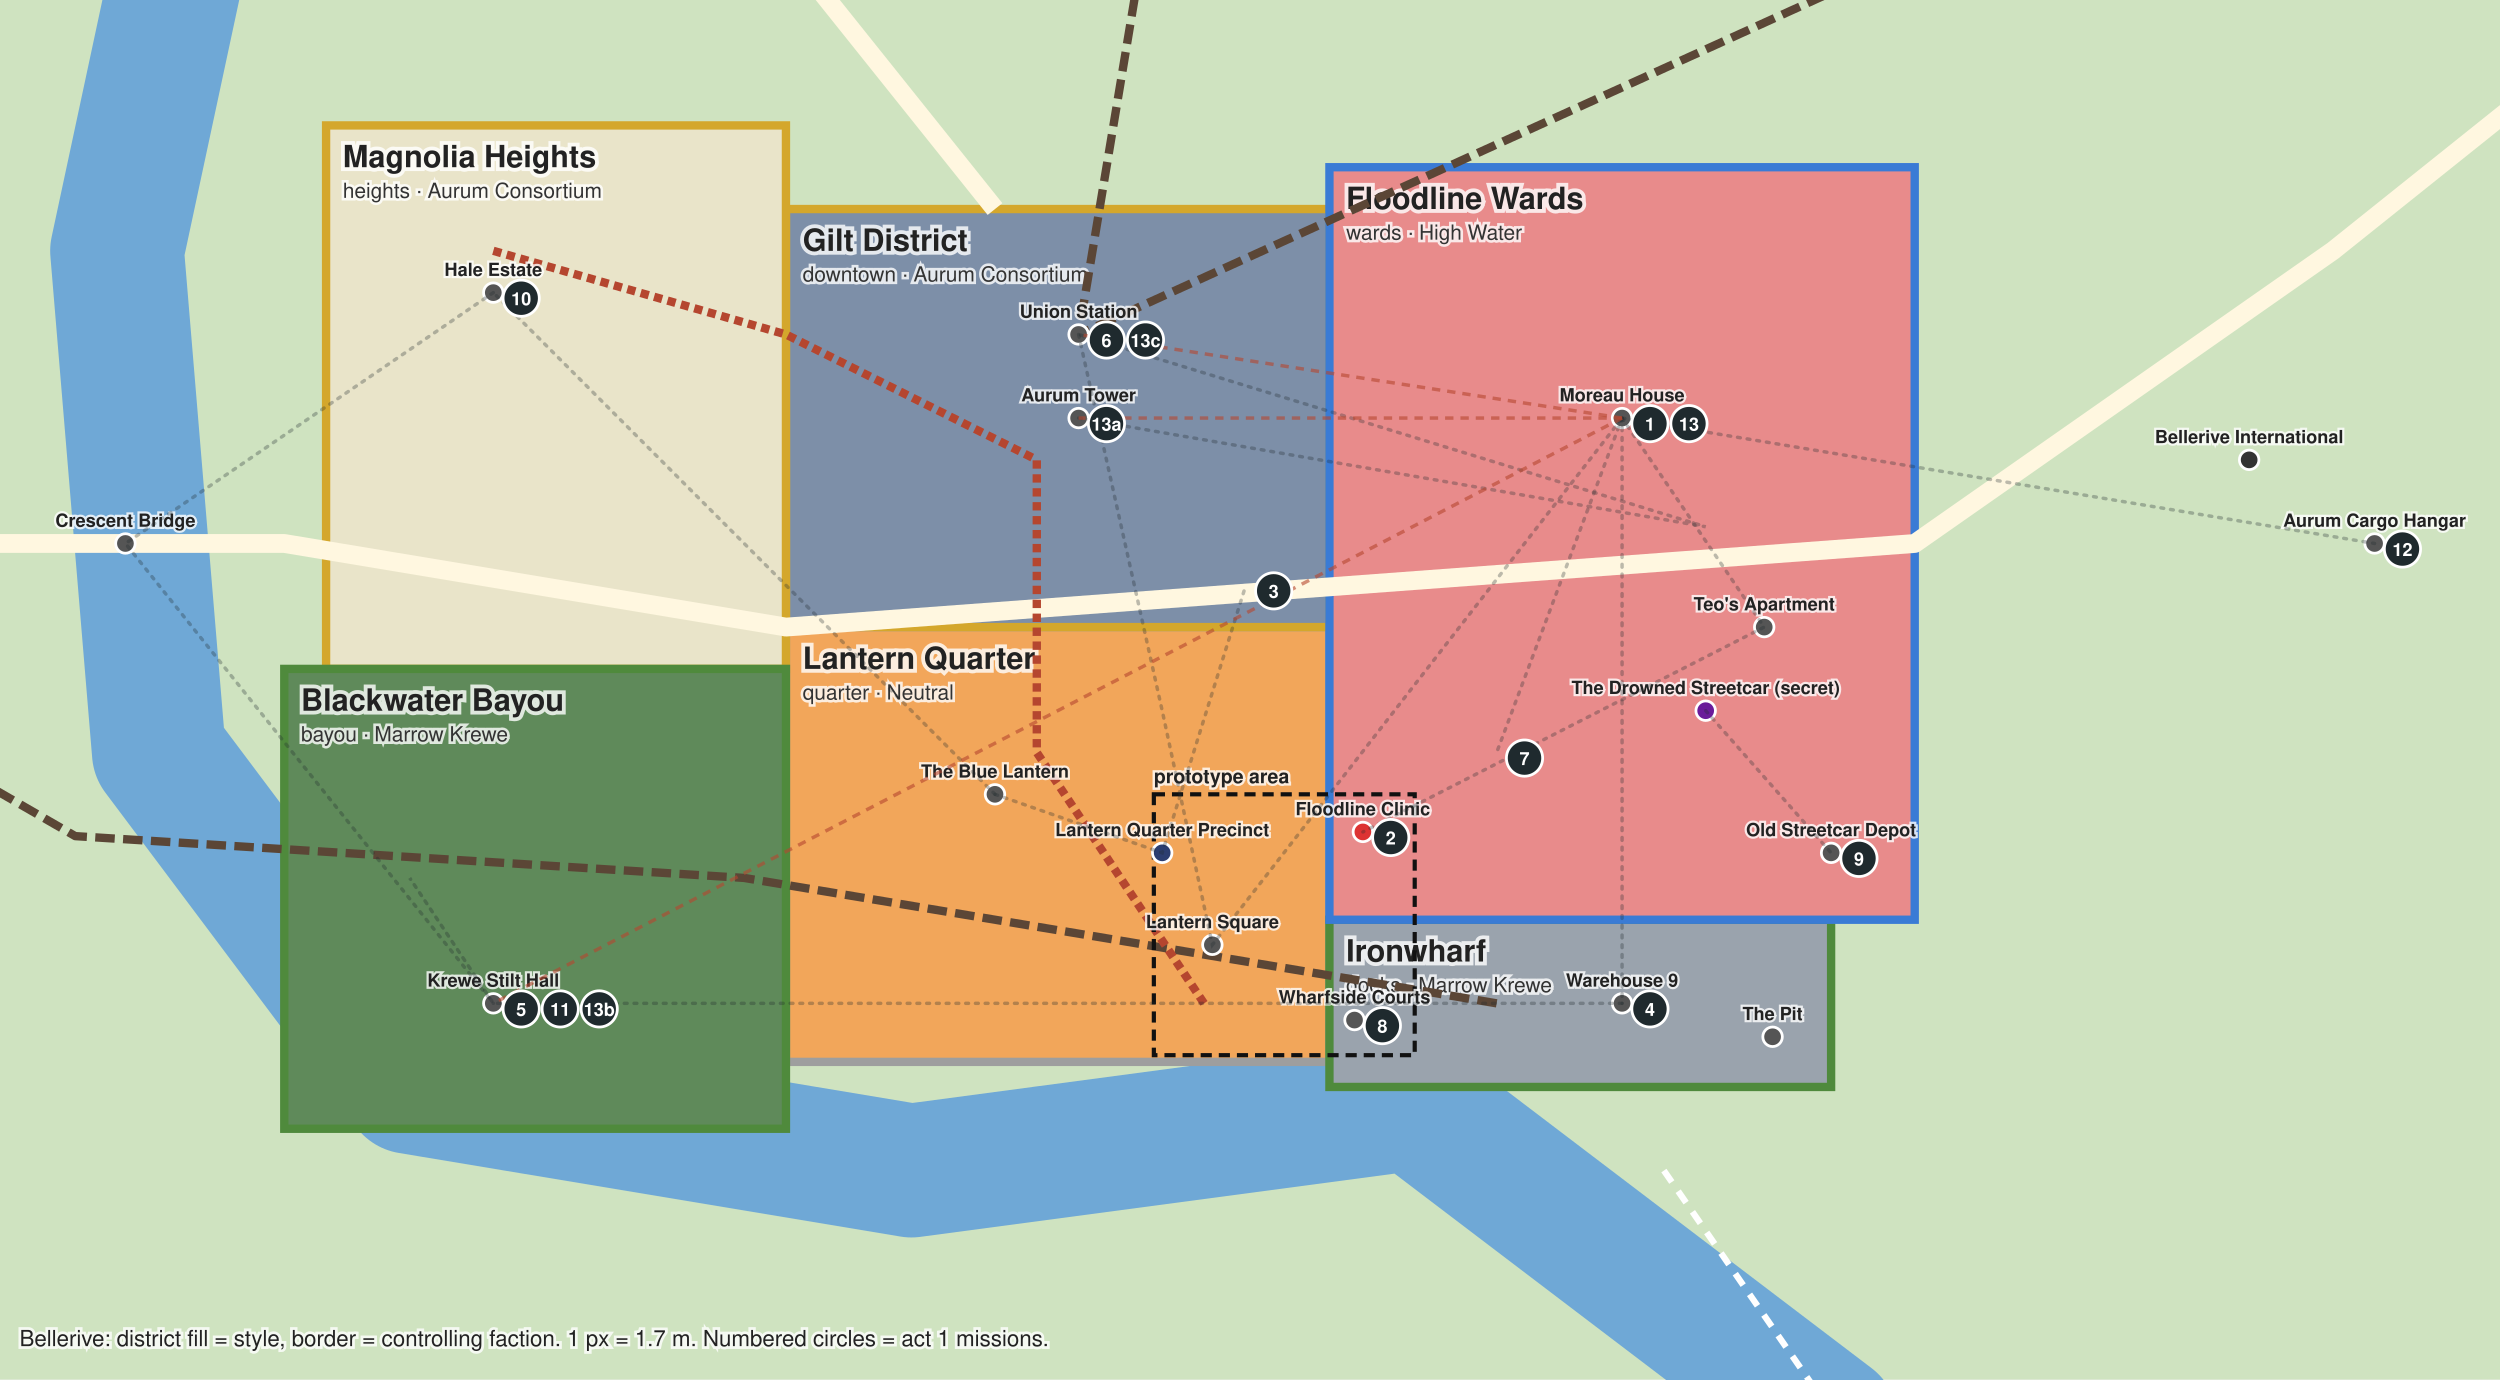
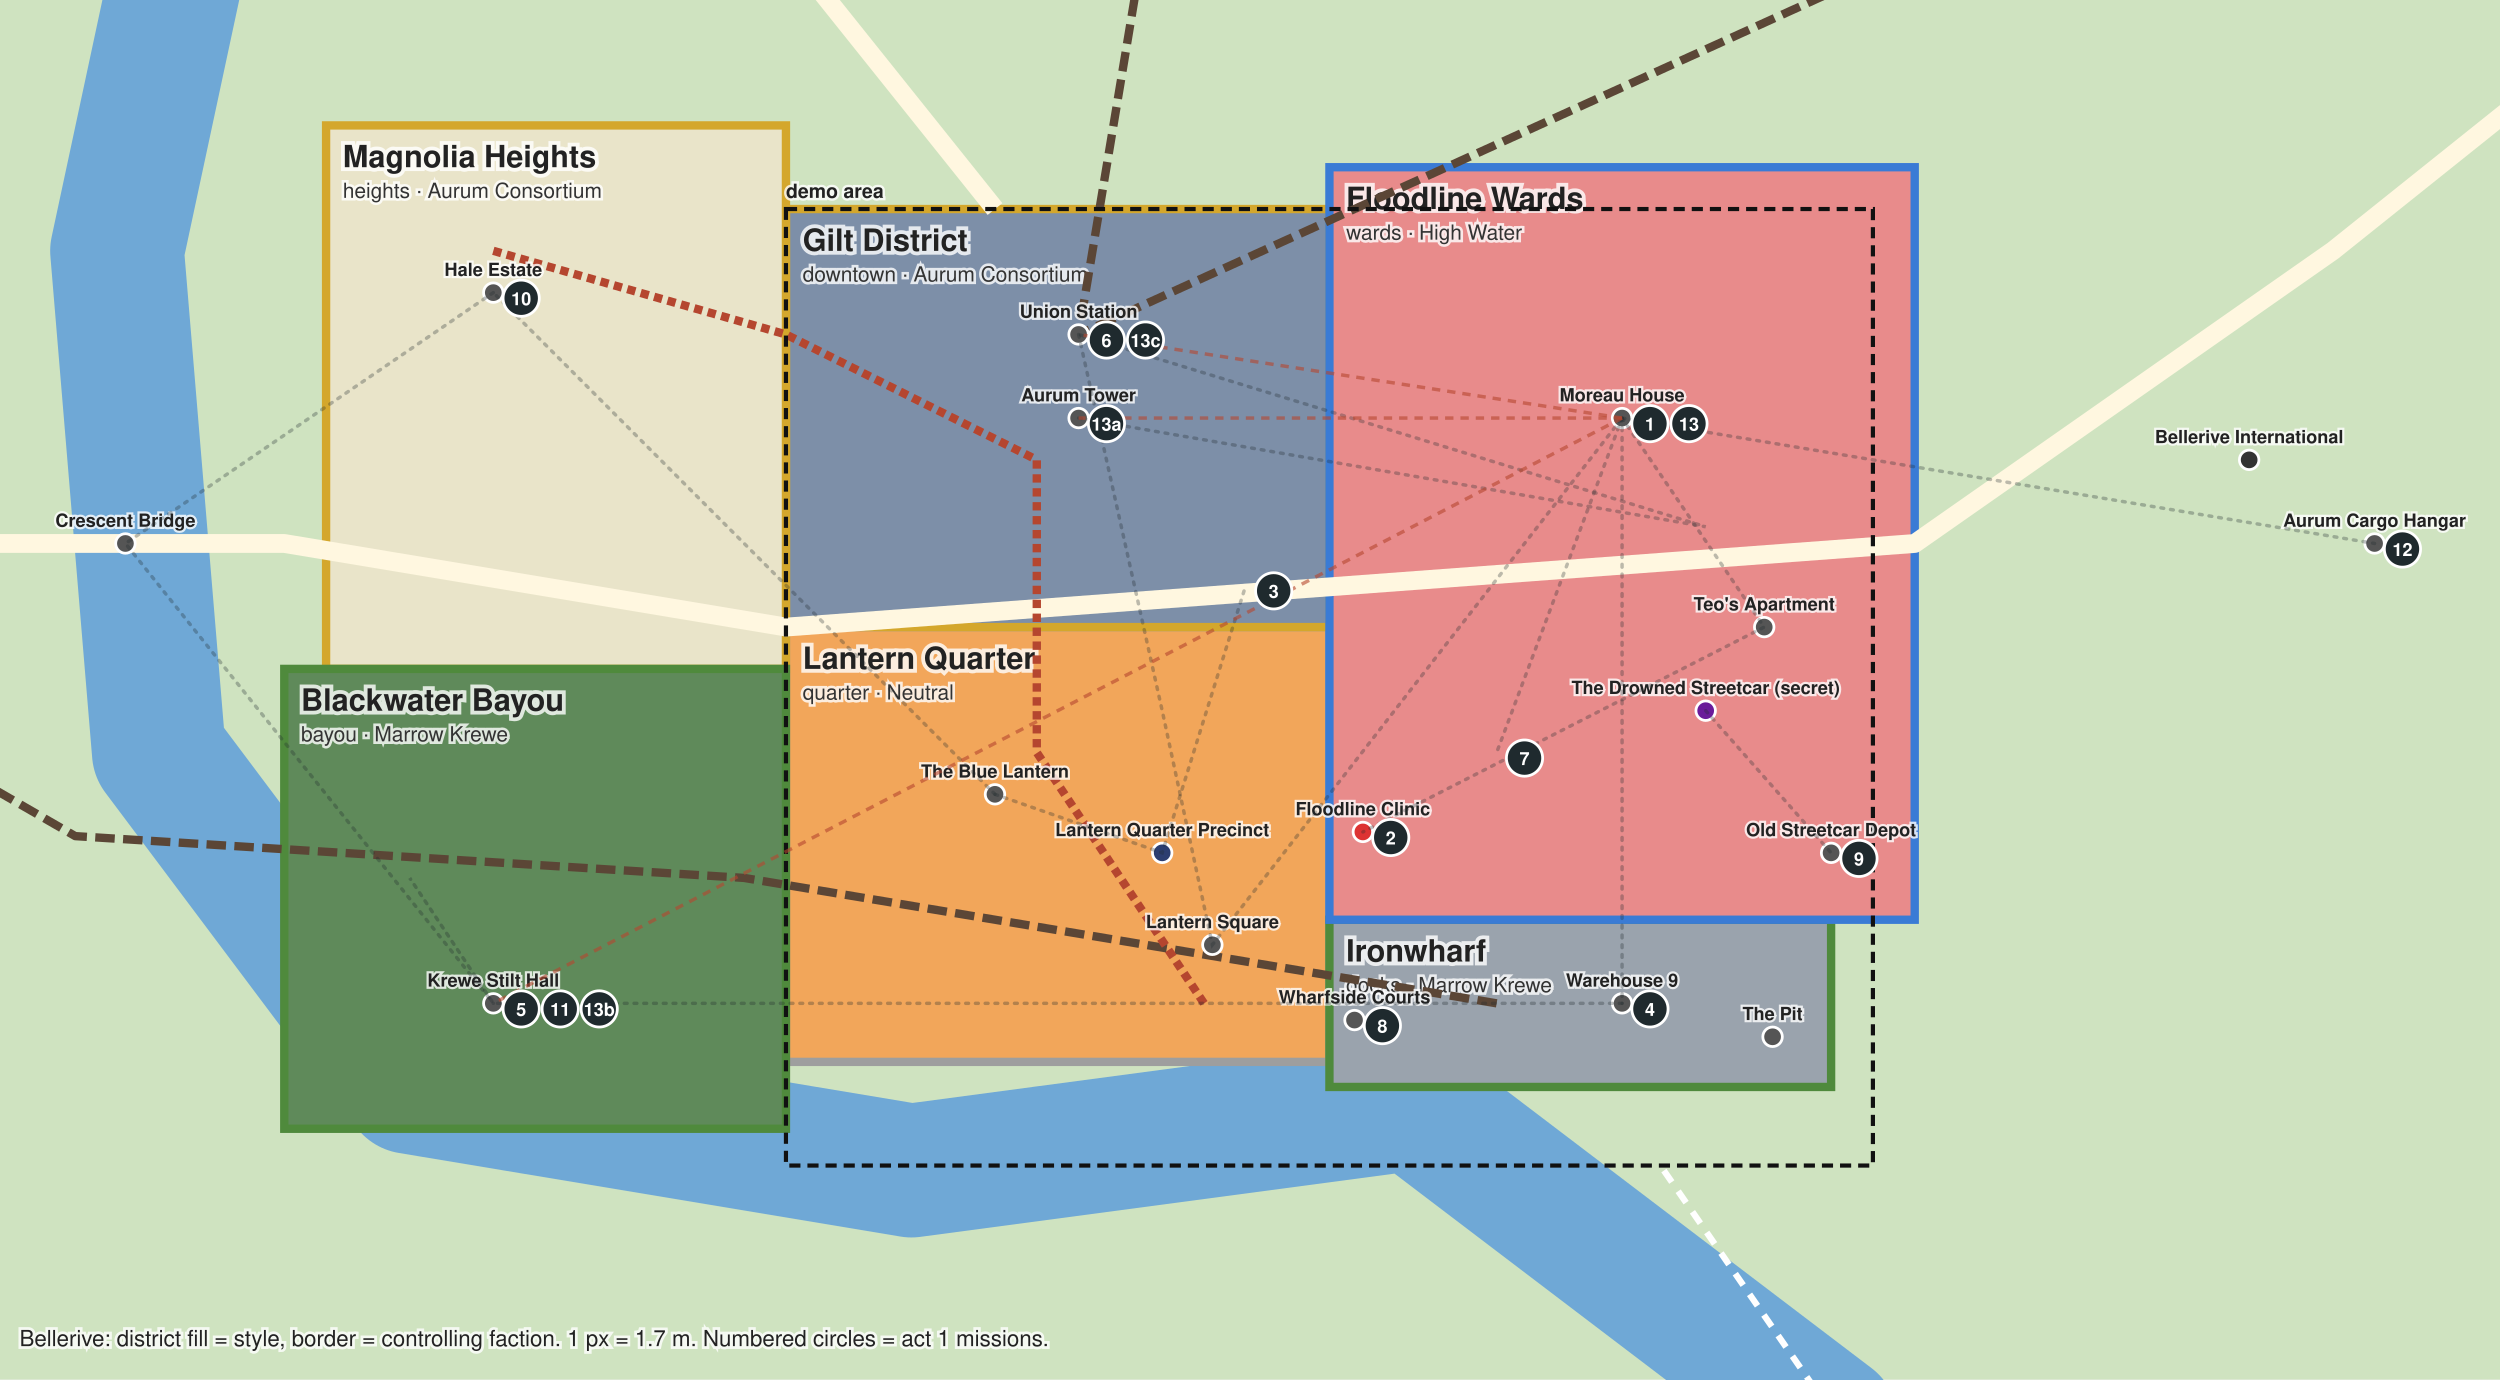
<svg xmlns="http://www.w3.org/2000/svg" viewBox="0 0 1794 990" width="1794" height="990">
  <rect width="1794.0" height="990.0" fill="#cfe3c0" />
  <polygon points="-1926.0,1320.0 -1206.0,1110.0 -366.0,1170.0 234.0,1380.0 1434.0,1350.0 1914.0,960.0 2214.0,480.0 2454.0,-240.0 2634.0,-1140.0 2874.0,-1560.0 2874.0,1560.0 -1926.0,1560.0" fill="#6fa8d6" />
  <polygon points="-66.0,-1020.0 174.0,-1170.0 534.0,-1110.0 654.0,-870.0 444.0,-630.0 114.0,-660.0" fill="#6fa8d6" />
  <polyline points="294.0,-660.0 174.0,-240.0 84.0,180.0 114.0,540.0 294.0,780.0 654.0,840.0 1014.0,792.0 1314.0,1020.0 1494.0,1350.0" fill="none" stroke="#6fa8d6" stroke-width="96.0" stroke-linejoin="round" />
  <rect x="564.0" y="450.0" width="390.0" height="312.0" fill="#f2a65a" stroke="#9e9e9e" stroke-width="6" data-kind="district" data-id="lantern_quarter" data-phase="1" />
  <text x="576.0" y="480.0" font-size="22" font-weight="800" fill="#222" text-anchor="start" font-family="Helvetica, Arial, sans-serif" paint-order="stroke" stroke="#fff" stroke-width="5.5" stroke-opacity="0.8">Lantern Quarter</text>
  <text x="576.0" y="502.0" font-size="15" font-weight="500" fill="#333" text-anchor="start" font-family="Helvetica, Arial, sans-serif" paint-order="stroke" stroke="#fff" stroke-width="3.8" stroke-opacity="0.8">quarter · Neutral</text>
  <rect x="954.0" y="660.0" width="360.0" height="120.0" fill="#9aa3ad" stroke="#4f8a3c" stroke-width="6" data-kind="district" data-id="ironwharf" data-phase="1" />
  <text x="966.0" y="690.0" font-size="22" font-weight="800" fill="#222" text-anchor="start" font-family="Helvetica, Arial, sans-serif" paint-order="stroke" stroke="#fff" stroke-width="5.5" stroke-opacity="0.8">Ironwharf</text>
  <text x="966.0" y="712.0" font-size="15" font-weight="500" fill="#333" text-anchor="start" font-family="Helvetica, Arial, sans-serif" paint-order="stroke" stroke="#fff" stroke-width="3.8" stroke-opacity="0.8">docks · Marrow Krewe</text>
  <rect x="564.0" y="150.0" width="390.0" height="300.0" fill="#7d8fa8" stroke="#d4a72c" stroke-width="6" data-kind="district" data-id="gilt_district" data-phase="1" />
  <text x="576.0" y="180.0" font-size="22" font-weight="800" fill="#222" text-anchor="start" font-family="Helvetica, Arial, sans-serif" paint-order="stroke" stroke="#fff" stroke-width="5.5" stroke-opacity="0.8">Gilt District</text>
  <text x="576.0" y="202.0" font-size="15" font-weight="500" fill="#333" text-anchor="start" font-family="Helvetica, Arial, sans-serif" paint-order="stroke" stroke="#fff" stroke-width="3.8" stroke-opacity="0.8">downtown · Aurum Consortium</text>
  <rect x="234.0" y="90.0" width="330.0" height="390.0" fill="#e9e4c9" stroke="#d4a72c" stroke-width="6" data-kind="district" data-id="magnolia_heights" data-phase="1" />
  <text x="246.0" y="120.0" font-size="22" font-weight="800" fill="#222" text-anchor="start" font-family="Helvetica, Arial, sans-serif" paint-order="stroke" stroke="#fff" stroke-width="5.5" stroke-opacity="0.8">Magnolia Heights</text>
  <text x="246.0" y="142.0" font-size="15" font-weight="500" fill="#333" text-anchor="start" font-family="Helvetica, Arial, sans-serif" paint-order="stroke" stroke="#fff" stroke-width="3.8" stroke-opacity="0.8">heights · Aurum Consortium</text>
  <rect x="954.0" y="120.0" width="420.0" height="540.0" fill="#e88b8b" stroke="#3a7bd5" stroke-width="6" data-kind="district" data-id="floodline_wards" data-phase="1" />
  <text x="966.0" y="150.0" font-size="22" font-weight="800" fill="#222" text-anchor="start" font-family="Helvetica, Arial, sans-serif" paint-order="stroke" stroke="#fff" stroke-width="5.5" stroke-opacity="0.8">Floodline Wards</text>
  <text x="966.0" y="172.0" font-size="15" font-weight="500" fill="#333" text-anchor="start" font-family="Helvetica, Arial, sans-serif" paint-order="stroke" stroke="#fff" stroke-width="3.8" stroke-opacity="0.8">wards · High Water</text>
  <rect x="204.0" y="480.0" width="360.0" height="330.0" fill="#5f8a5a" stroke="#4f8a3c" stroke-width="6" data-kind="district" data-id="blackwater_bayou" data-phase="1" />
  <text x="216.0" y="510.0" font-size="22" font-weight="800" fill="#222" text-anchor="start" font-family="Helvetica, Arial, sans-serif" paint-order="stroke" stroke="#fff" stroke-width="5.5" stroke-opacity="0.8">Blackwater Bayou</text>
  <text x="216.0" y="532.0" font-size="15" font-weight="500" fill="#333" text-anchor="start" font-family="Helvetica, Arial, sans-serif" paint-order="stroke" stroke="#fff" stroke-width="3.8" stroke-opacity="0.8">bayou · Marrow Krewe</text>
  <polyline points="-1866.0,630.0 -1026.0,510.0 -366.0,390.0 204.0,390.0 564.0,450.0 1374.0,390.0 1674.0,180.0 1974.0,-60.0 2124.0,-300.0" fill="none" stroke="#fff7e0" stroke-width="13.5" stroke-linejoin="round" />
  <polyline points="-1146.0,-870.0 -756.0,-630.0 -336.0,-810.0 -6.0,-450.0 474.0,-150.0 714.0,150.0" fill="none" stroke="#fff7e0" stroke-width="13.5" stroke-linejoin="round" />
  <polyline points="-696.0,-1500.0 -306.0,-1560.0 174.0,-1470.0 774.0,-1170.0 1374.0,-1050.0 1854.0,-870.0" fill="none" stroke="#fff7e0" stroke-width="13.5" stroke-linejoin="round" />
  <polyline points="-1176.0,-1020.0 -756.0,-630.0 -126.0,-390.0 684.0,-690.0 834.0,-120.0 774.0,240.0 1434.0,-60.0 1914.0,-480.0 2184.0,-660.0" fill="none" stroke="#5b4636" stroke-width="6.0" stroke-linejoin="round" stroke-dasharray="14 6" />
  <polyline points="1074.0,720.0 534.0,630.0 54.0,600.0 -726.0,150.0 -1446.0,-420.0" fill="none" stroke="#5b4636" stroke-width="6.0" stroke-linejoin="round" stroke-dasharray="14 6" />
  <polyline points="864.0,720.0 744.0,540.0 744.0,330.0 564.0,240.0 354.0,180.0" fill="none" stroke="#b5462f" stroke-width="6.0" stroke-linejoin="round" stroke-dasharray="6 4" />
  <polyline points="1944.0,-270.0 2184.0,-630.0 2364.0,-810.0" fill="none" stroke="#7b4fa0" stroke-width="6.0" stroke-linejoin="round" stroke-dasharray="6 4" />
  <polyline points="-1176.0,-1560.0 -1176.0,-960.0" fill="none" stroke="#7b4fa0" stroke-width="6.0" stroke-linejoin="round" stroke-dasharray="6 4" />
  <polyline points="2244.0,-150.0 2364.0,360.0 2304.0,960.0" fill="none" stroke="#ffffff" stroke-width="4.5" stroke-linejoin="round" stroke-dasharray="10 8" />
  <polyline points="1194.0,840.0 1464.0,1230.0 1914.0,1230.0 2124.0,1110.0" fill="none" stroke="#ffffff" stroke-width="4.5" stroke-linejoin="round" stroke-dasharray="10 8" />
-   <rect x="828.0" y="570.0" width="187.2" height="187.2" fill="none" stroke="#111" stroke-width="3" stroke-dasharray="8 5" />
-   <text x="828.0" y="562.0" font-size="14" font-weight="700" fill="#222" text-anchor="start" font-family="Helvetica, Arial, sans-serif" paint-order="stroke" stroke="#fff" stroke-width="3.5" stroke-opacity="0.8">prototype area</text>
+   <rect x="564.0" y="150.0" width="780.0" height="686.4" fill="none" stroke="#111" stroke-width="3" stroke-dasharray="8 5" />
+   <text x="564.0" y="142.0" font-size="14" font-weight="700" fill="#222" text-anchor="start" font-family="Helvetica, Arial, sans-serif" paint-order="stroke" stroke="#fff" stroke-width="3.5" stroke-opacity="0.8">demo area</text>
  <circle cx="834.0" cy="612.0" r="7" fill="#2c3e70" stroke="#fff" stroke-width="2" data-kind="landmark" data-id="bpd_lantern" data-phase="1" />
  <text x="834.0" y="600.0" font-size="13" font-weight="600" fill="#222" text-anchor="middle" font-family="Helvetica, Arial, sans-serif" paint-order="stroke" stroke="#fff" stroke-width="3.2" stroke-opacity="0.8">Lantern Quarter Precinct</text>
  <circle cx="870.0" cy="678.0" r="7" fill="#555" stroke="#fff" stroke-width="2" data-kind="landmark" data-id="lantern_square" data-phase="1" />
  <text x="870.0" y="666.0" font-size="13" font-weight="600" fill="#222" text-anchor="middle" font-family="Helvetica, Arial, sans-serif" paint-order="stroke" stroke="#fff" stroke-width="3.2" stroke-opacity="0.8">Lantern Square</text>
  <circle cx="978.0" cy="597.0" r="7" fill="#d33" stroke="#fff" stroke-width="2" data-kind="landmark" data-id="floodline_clinic" data-phase="1" />
  <text x="978.0" y="585.0" font-size="13" font-weight="600" fill="#222" text-anchor="middle" font-family="Helvetica, Arial, sans-serif" paint-order="stroke" stroke="#fff" stroke-width="3.2" stroke-opacity="0.8">Floodline Clinic</text>
  <circle cx="972.0" cy="732.0" r="7" fill="#555" stroke="#fff" stroke-width="2" data-kind="landmark" data-id="wharfside_courts" data-phase="1" />
  <text x="972.0" y="720.0" font-size="13" font-weight="600" fill="#222" text-anchor="middle" font-family="Helvetica, Arial, sans-serif" paint-order="stroke" stroke="#fff" stroke-width="3.2" stroke-opacity="0.8">Wharfside Courts</text>
  <circle cx="774.0" cy="300.0" r="7" fill="#555" stroke="#fff" stroke-width="2" data-kind="landmark" data-id="aurum_tower" data-phase="1" />
  <text x="774.0" y="288.0" font-size="13" font-weight="600" fill="#222" text-anchor="middle" font-family="Helvetica, Arial, sans-serif" paint-order="stroke" stroke="#fff" stroke-width="3.2" stroke-opacity="0.8">Aurum Tower</text>
  <circle cx="774.0" cy="240.0" r="7" fill="#555" stroke="#fff" stroke-width="2" data-kind="landmark" data-id="union_station" data-phase="1" />
  <text x="774.0" y="228.0" font-size="13" font-weight="600" fill="#222" text-anchor="middle" font-family="Helvetica, Arial, sans-serif" paint-order="stroke" stroke="#fff" stroke-width="3.2" stroke-opacity="0.8">Union Station</text>
  <circle cx="90.0" cy="390.0" r="7" fill="#555" stroke="#fff" stroke-width="2" data-kind="landmark" data-id="crescent_bridge" data-phase="1" />
  <text x="90.0" y="378.0" font-size="13" font-weight="600" fill="#222" text-anchor="middle" font-family="Helvetica, Arial, sans-serif" paint-order="stroke" stroke="#fff" stroke-width="3.2" stroke-opacity="0.8">Crescent Bridge</text>
  <circle cx="354.0" cy="720.0" r="7" fill="#555" stroke="#fff" stroke-width="2" data-kind="landmark" data-id="krewe_hall" data-phase="1" />
  <text x="354.0" y="708.0" font-size="13" font-weight="600" fill="#222" text-anchor="middle" font-family="Helvetica, Arial, sans-serif" paint-order="stroke" stroke="#fff" stroke-width="3.2" stroke-opacity="0.8">Krewe Stilt Hall</text>
  <circle cx="1164.0" cy="300.0" r="7" fill="#555" stroke="#fff" stroke-width="2" data-kind="landmark" data-id="moreau_house" data-phase="1" />
  <text x="1164.0" y="288.0" font-size="13" font-weight="600" fill="#222" text-anchor="middle" font-family="Helvetica, Arial, sans-serif" paint-order="stroke" stroke="#fff" stroke-width="3.2" stroke-opacity="0.8">Moreau House</text>
  <circle cx="1266.0" cy="450.0" r="7" fill="#555" stroke="#fff" stroke-width="2" data-kind="landmark" data-id="teo_apartment" data-phase="1" />
  <text x="1266.0" y="438.0" font-size="13" font-weight="600" fill="#222" text-anchor="middle" font-family="Helvetica, Arial, sans-serif" paint-order="stroke" stroke="#fff" stroke-width="3.2" stroke-opacity="0.8">Teo's Apartment</text>
  <circle cx="714.0" cy="570.0" r="7" fill="#555" stroke="#fff" stroke-width="2" data-kind="landmark" data-id="blue_lantern" data-phase="1" />
  <text x="714.0" y="558.0" font-size="13" font-weight="600" fill="#222" text-anchor="middle" font-family="Helvetica, Arial, sans-serif" paint-order="stroke" stroke="#fff" stroke-width="3.2" stroke-opacity="0.8">The Blue Lantern</text>
  <circle cx="1164.0" cy="720.0" r="7" fill="#555" stroke="#fff" stroke-width="2" data-kind="landmark" data-id="warehouse_9" data-phase="1" />
  <text x="1164.0" y="708.0" font-size="13" font-weight="600" fill="#222" text-anchor="middle" font-family="Helvetica, Arial, sans-serif" paint-order="stroke" stroke="#fff" stroke-width="3.2" stroke-opacity="0.8">Warehouse 9</text>
  <circle cx="1272.0" cy="744.0" r="7" fill="#555" stroke="#fff" stroke-width="2" data-kind="landmark" data-id="the_pit" data-phase="1" />
  <text x="1272.0" y="732.0" font-size="13" font-weight="600" fill="#222" text-anchor="middle" font-family="Helvetica, Arial, sans-serif" paint-order="stroke" stroke="#fff" stroke-width="3.2" stroke-opacity="0.8">The Pit</text>
  <circle cx="354.0" cy="210.0" r="7" fill="#555" stroke="#fff" stroke-width="2" data-kind="landmark" data-id="hale_estate" data-phase="1" />
  <text x="354.0" y="198.0" font-size="13" font-weight="600" fill="#222" text-anchor="middle" font-family="Helvetica, Arial, sans-serif" paint-order="stroke" stroke="#fff" stroke-width="3.2" stroke-opacity="0.8">Hale Estate</text>
  <circle cx="1314.0" cy="612.0" r="7" fill="#555" stroke="#fff" stroke-width="2" data-kind="landmark" data-id="streetcar_depot" data-phase="1" />
  <text x="1314.0" y="600.0" font-size="13" font-weight="600" fill="#222" text-anchor="middle" font-family="Helvetica, Arial, sans-serif" paint-order="stroke" stroke="#fff" stroke-width="3.2" stroke-opacity="0.8">Old Streetcar Depot</text>
  <circle cx="1704.0" cy="390.0" r="7" fill="#555" stroke="#fff" stroke-width="2" data-kind="landmark" data-id="aurum_hangar" data-phase="1" />
  <text x="1704.0" y="378.0" font-size="13" font-weight="600" fill="#222" text-anchor="middle" font-family="Helvetica, Arial, sans-serif" paint-order="stroke" stroke="#fff" stroke-width="3.2" stroke-opacity="0.8">Aurum Cargo Hangar</text>
  <circle cx="1614.0" cy="330.0" r="7" fill="#333" stroke="#fff" stroke-width="2" data-kind="landmark" data-id="bellerive_airport" data-phase="1" />
  <text x="1614.0" y="318.0" font-size="13" font-weight="600" fill="#222" text-anchor="middle" font-family="Helvetica, Arial, sans-serif" paint-order="stroke" stroke="#fff" stroke-width="3.2" stroke-opacity="0.8">Bellerive International</text>
  <circle cx="1224.0" cy="510.0" r="7" fill="#6a1b9a" stroke="#fff" stroke-width="2" data-kind="landmark" data-id="drowned_streetcar" data-phase="1" />
  <text x="1224.0" y="498.0" font-size="13" font-weight="600" fill="#222" text-anchor="middle" font-family="Helvetica, Arial, sans-serif" paint-order="stroke" stroke="#fff" stroke-width="3.2" stroke-opacity="0.8">The Drowned Streetcar (secret)</text>
  <polyline points="774.0,240.0 834.0,510.0 870.0,678.0 1164.0,300.0" fill="none" stroke="#1f2a2e" stroke-opacity="0.3" stroke-width="2.5" stroke-dasharray="2 5" stroke-linecap="round" />
  <polyline points="1164.0,300.0 1266.0,450.0 978.0,597.0" fill="none" stroke="#1f2a2e" stroke-opacity="0.3" stroke-width="2.5" stroke-dasharray="2 5" stroke-linecap="round" />
  <polyline points="714.0,570.0 834.0,612.0 894.0,420.0" fill="none" stroke="#1f2a2e" stroke-opacity="0.3" stroke-width="2.5" stroke-dasharray="2 5" stroke-linecap="round" />
  <polyline points="1164.0,300.0 1164.0,720.0" fill="none" stroke="#1f2a2e" stroke-opacity="0.3" stroke-width="2.5" stroke-dasharray="2 5" stroke-linecap="round" />
  <polyline points="1164.0,720.0 354.0,720.0 294.0,630.0 354.0,720.0" fill="none" stroke="#1f2a2e" stroke-opacity="0.3" stroke-width="2.5" stroke-dasharray="2 5" stroke-linecap="round" />
  <polyline points="774.0,300.0 1224.0,378.0 774.0,240.0" fill="none" stroke="#1f2a2e" stroke-opacity="0.3" stroke-width="2.5" stroke-dasharray="2 5" stroke-linecap="round" />
  <polyline points="1164.0,300.0 1074.0,540.0" fill="none" stroke="#1f2a2e" stroke-opacity="0.3" stroke-width="2.5" stroke-dasharray="2 5" stroke-linecap="round" />
  <polyline points="1224.0,510.0 1314.0,612.0" fill="none" stroke="#1f2a2e" stroke-opacity="0.3" stroke-width="2.5" stroke-dasharray="2 5" stroke-linecap="round" />
  <polyline points="714.0,570.0 354.0,210.0" fill="none" stroke="#1f2a2e" stroke-opacity="0.3" stroke-width="2.5" stroke-dasharray="2 5" stroke-linecap="round" />
  <polyline points="354.0,210.0 90.0,390.0 354.0,720.0" fill="none" stroke="#1f2a2e" stroke-opacity="0.3" stroke-width="2.5" stroke-dasharray="2 5" stroke-linecap="round" />
  <polyline points="1164.0,300.0 1704.0,390.0" fill="none" stroke="#1f2a2e" stroke-opacity="0.3" stroke-width="2.5" stroke-dasharray="2 5" stroke-linecap="round" />
  <polyline points="1164.0,300.0 774.0,300.0" fill="none" stroke="#b5462f" stroke-opacity="0.6" stroke-width="2.5" stroke-dasharray="6 5" />
  <polyline points="1164.0,300.0 354.0,720.0" fill="none" stroke="#b5462f" stroke-opacity="0.6" stroke-width="2.5" stroke-dasharray="6 5" />
  <polyline points="1164.0,300.0 774.0,240.0" fill="none" stroke="#b5462f" stroke-opacity="0.6" stroke-width="2.5" stroke-dasharray="6 5" />
  <g data-kind="mission" data-id="m01_homecoming" data-phase="1">
    <circle cx="1184.0" cy="304.0" r="13" fill="#1f2a2e" stroke="#fff" stroke-width="2" />
    <text x="1184.0" y="309.0" font-size="13" font-weight="700" fill="#fff" text-anchor="middle" font-family="Helvetica, Arial, sans-serif">1</text>
  </g>
  <g data-kind="mission" data-id="m02_empty_rooms" data-phase="1">
    <circle cx="998.0" cy="601.0" r="13" fill="#1f2a2e" stroke="#fff" stroke-width="2" />
    <text x="998.0" y="606.0" font-size="13" font-weight="700" fill="#fff" text-anchor="middle" font-family="Helvetica, Arial, sans-serif">2</text>
  </g>
  <g data-kind="mission" data-id="m03_lantern_lights" data-phase="1">
    <circle cx="914.0" cy="424.0" r="13" fill="#1f2a2e" stroke="#fff" stroke-width="2" />
    <text x="914.0" y="429.0" font-size="13" font-weight="700" fill="#fff" text-anchor="middle" font-family="Helvetica, Arial, sans-serif">3</text>
  </g>
  <g data-kind="mission" data-id="m04_wharf_rats" data-phase="1">
    <circle cx="1184.0" cy="724.0" r="13" fill="#1f2a2e" stroke="#fff" stroke-width="2" />
    <text x="1184.0" y="729.0" font-size="13" font-weight="700" fill="#fff" text-anchor="middle" font-family="Helvetica, Arial, sans-serif">4</text>
  </g>
  <g data-kind="mission" data-id="m05_krewe_business" data-phase="1">
    <circle cx="374.0" cy="724.0" r="13" fill="#1f2a2e" stroke="#fff" stroke-width="2" />
    <text x="374.0" y="729.0" font-size="13" font-weight="700" fill="#fff" text-anchor="middle" font-family="Helvetica, Arial, sans-serif">5</text>
  </g>
  <g data-kind="mission" data-id="m06_gilded_invitation" data-phase="1">
    <circle cx="794.0" cy="244.0" r="13" fill="#1f2a2e" stroke="#fff" stroke-width="2" />
    <text x="794.0" y="249.0" font-size="13" font-weight="700" fill="#fff" text-anchor="middle" font-family="Helvetica, Arial, sans-serif">6</text>
  </g>
  <g data-kind="mission" data-id="m07_street_business" data-phase="1">
    <circle cx="1094.0" cy="544.0" r="13" fill="#1f2a2e" stroke="#fff" stroke-width="2" />
    <text x="1094.0" y="549.0" font-size="13" font-weight="700" fill="#fff" text-anchor="middle" font-family="Helvetica, Arial, sans-serif">7</text>
  </g>
  <g data-kind="mission" data-id="m08_hoops" data-phase="1">
    <circle cx="992.0" cy="736.0" r="13" fill="#1f2a2e" stroke="#fff" stroke-width="2" />
    <text x="992.0" y="741.0" font-size="13" font-weight="700" fill="#fff" text-anchor="middle" font-family="Helvetica, Arial, sans-serif">8</text>
  </g>
  <g data-kind="mission" data-id="m09_floodwater" data-phase="1">
    <circle cx="1334.0" cy="616.0" r="13" fill="#1f2a2e" stroke="#fff" stroke-width="2" />
    <text x="1334.0" y="621.0" font-size="13" font-weight="700" fill="#fff" text-anchor="middle" font-family="Helvetica, Arial, sans-serif">9</text>
  </g>
  <g data-kind="mission" data-id="m10_magnolia" data-phase="1">
    <circle cx="374.0" cy="214.0" r="13" fill="#1f2a2e" stroke="#fff" stroke-width="2" />
    <text x="374.0" y="219.0" font-size="13" font-weight="700" fill="#fff" text-anchor="middle" font-family="Helvetica, Arial, sans-serif">10</text>
  </g>
  <g data-kind="mission" data-id="m11_crescent_bridge" data-phase="1">
    <circle cx="402.0" cy="724.0" r="13" fill="#1f2a2e" stroke="#fff" stroke-width="2" />
    <text x="402.0" y="729.0" font-size="13" font-weight="700" fill="#fff" text-anchor="middle" font-family="Helvetica, Arial, sans-serif">11</text>
  </g>
  <g data-kind="mission" data-id="m12_cargo" data-phase="1">
    <circle cx="1724.0" cy="394.0" r="13" fill="#1f2a2e" stroke="#fff" stroke-width="2" />
    <text x="1724.0" y="399.0" font-size="13" font-weight="700" fill="#fff" text-anchor="middle" font-family="Helvetica, Arial, sans-serif">12</text>
  </g>
  <g data-kind="mission" data-id="m13_two_crowns" data-phase="1">
    <circle cx="1212.0" cy="304.0" r="13" fill="#1f2a2e" stroke="#fff" stroke-width="2" />
    <text x="1212.0" y="309.0" font-size="13" font-weight="700" fill="#fff" text-anchor="middle" font-family="Helvetica, Arial, sans-serif">13</text>
  </g>
  <g data-kind="mission" data-id="m13_two_crowns" data-phase="1">
    <circle cx="794.0" cy="304.0" r="13" fill="#1f2a2e" stroke="#fff" stroke-width="2" />
    <text x="794.0" y="309.0" font-size="13" font-weight="700" fill="#fff" text-anchor="middle" font-family="Helvetica, Arial, sans-serif">13a</text>
  </g>
  <g data-kind="mission" data-id="m13_two_crowns" data-phase="1">
    <circle cx="430.0" cy="724.0" r="13" fill="#1f2a2e" stroke="#fff" stroke-width="2" />
    <text x="430.0" y="729.0" font-size="13" font-weight="700" fill="#fff" text-anchor="middle" font-family="Helvetica, Arial, sans-serif">13b</text>
  </g>
  <g data-kind="mission" data-id="m13_two_crowns" data-phase="1">
    <circle cx="822.0" cy="244.0" r="13" fill="#1f2a2e" stroke="#fff" stroke-width="2" />
    <text x="822.0" y="249.0" font-size="13" font-weight="700" fill="#fff" text-anchor="middle" font-family="Helvetica, Arial, sans-serif">13c</text>
  </g>
  <text x="14.0" y="966.0" font-size="16" font-weight="500" fill="#222" text-anchor="start" font-family="Helvetica, Arial, sans-serif" paint-order="stroke" stroke="#fff" stroke-width="4.0" stroke-opacity="0.8">Bellerive: district fill = style, border = controlling faction. 1 px = 1.7 m. Numbered circles = act 1 missions.</text>
</svg>
